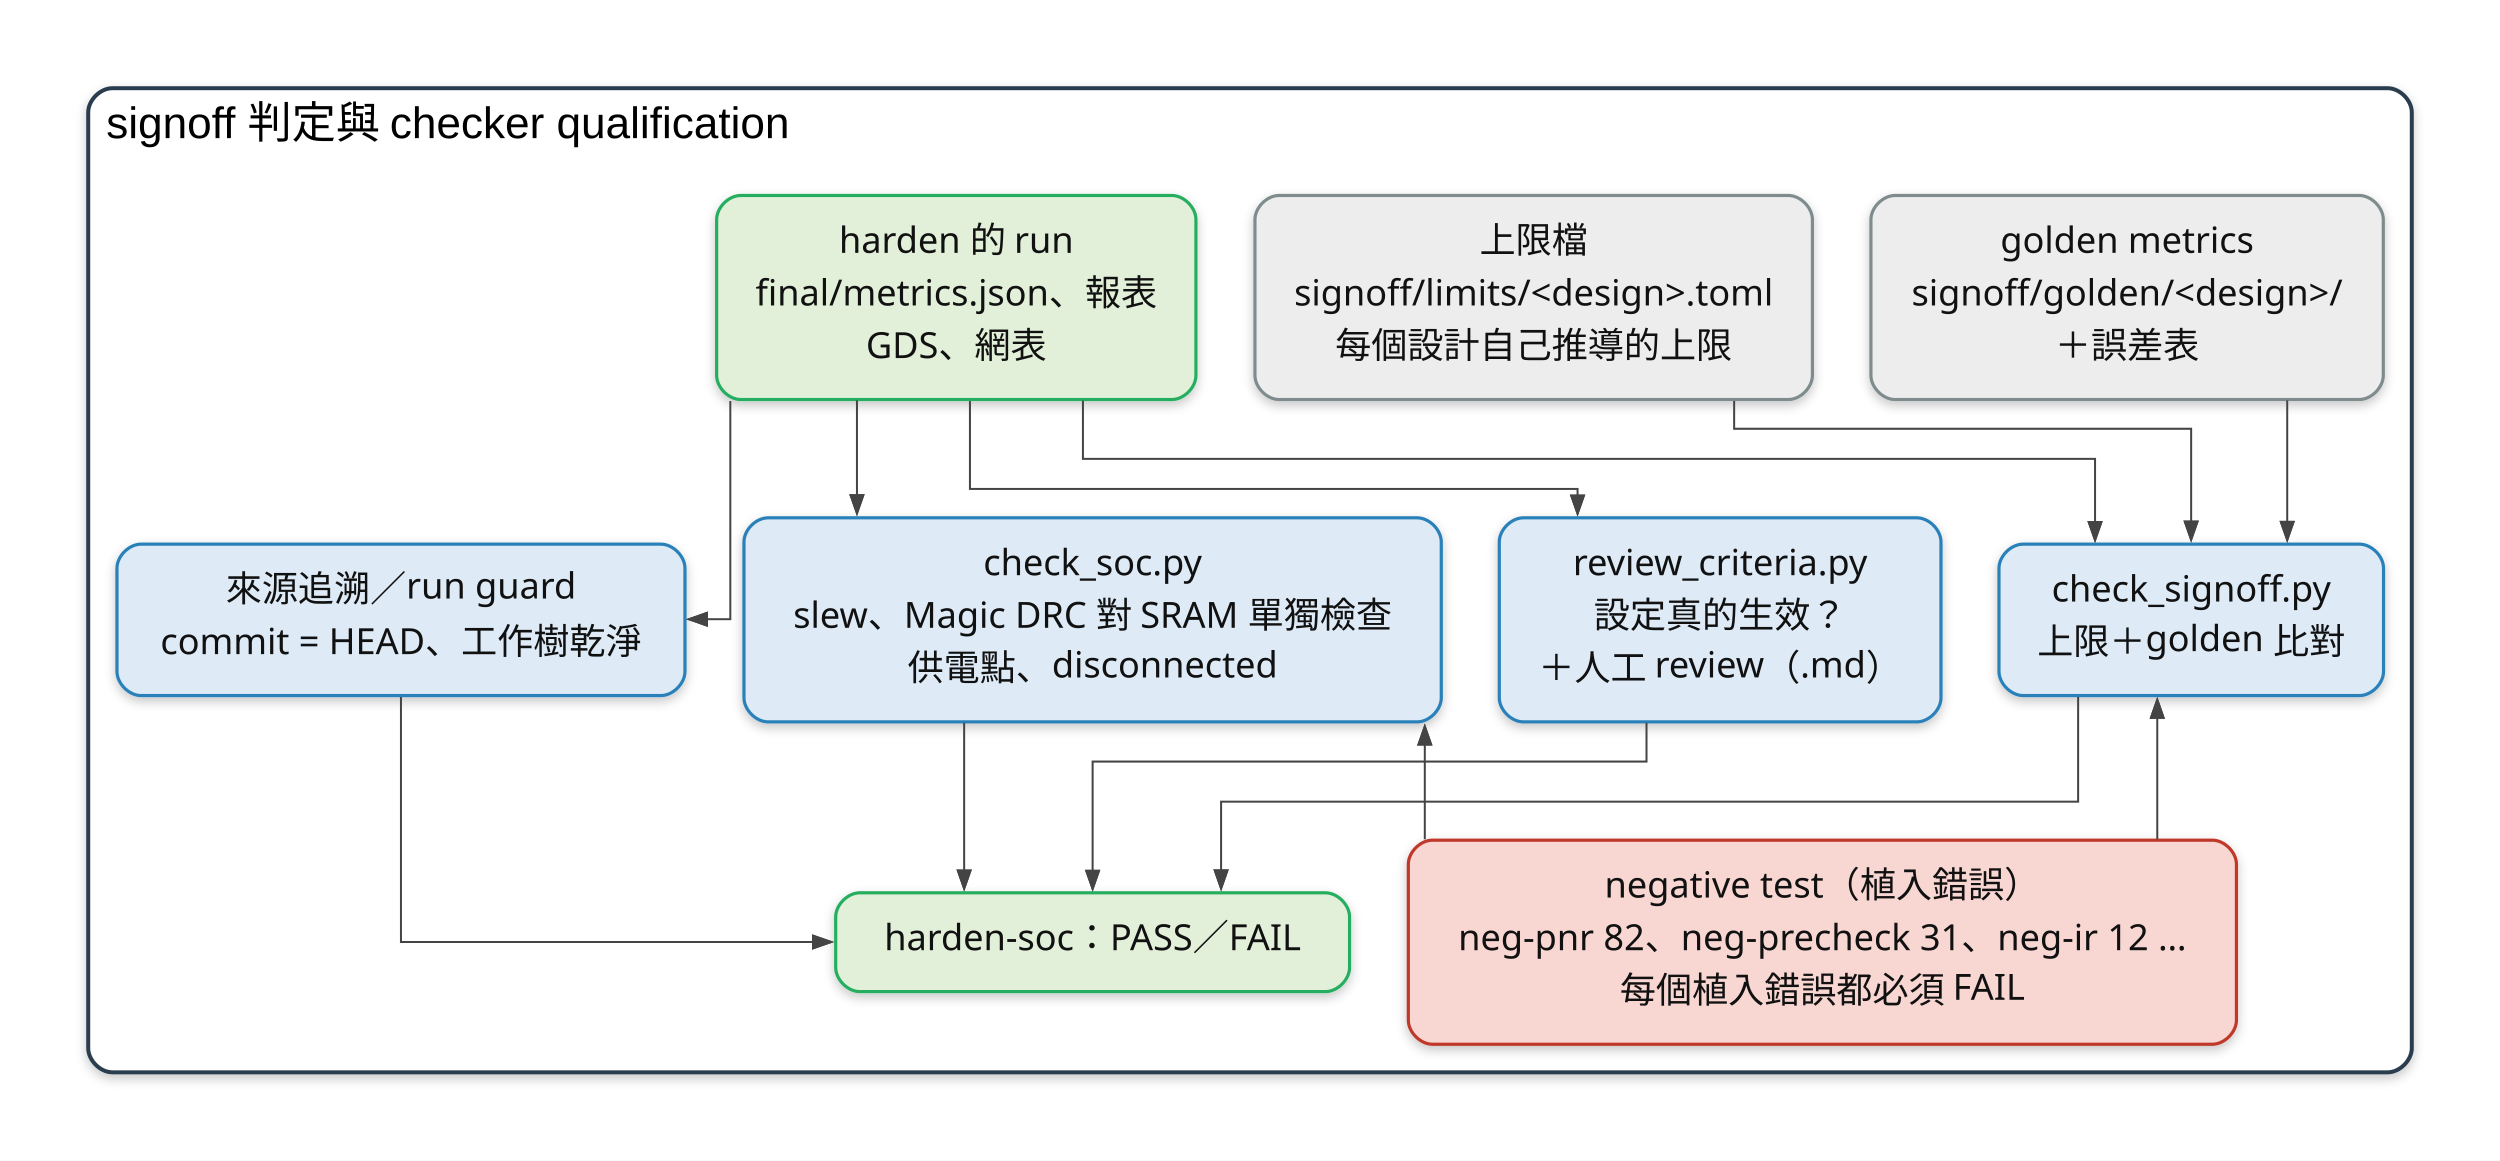
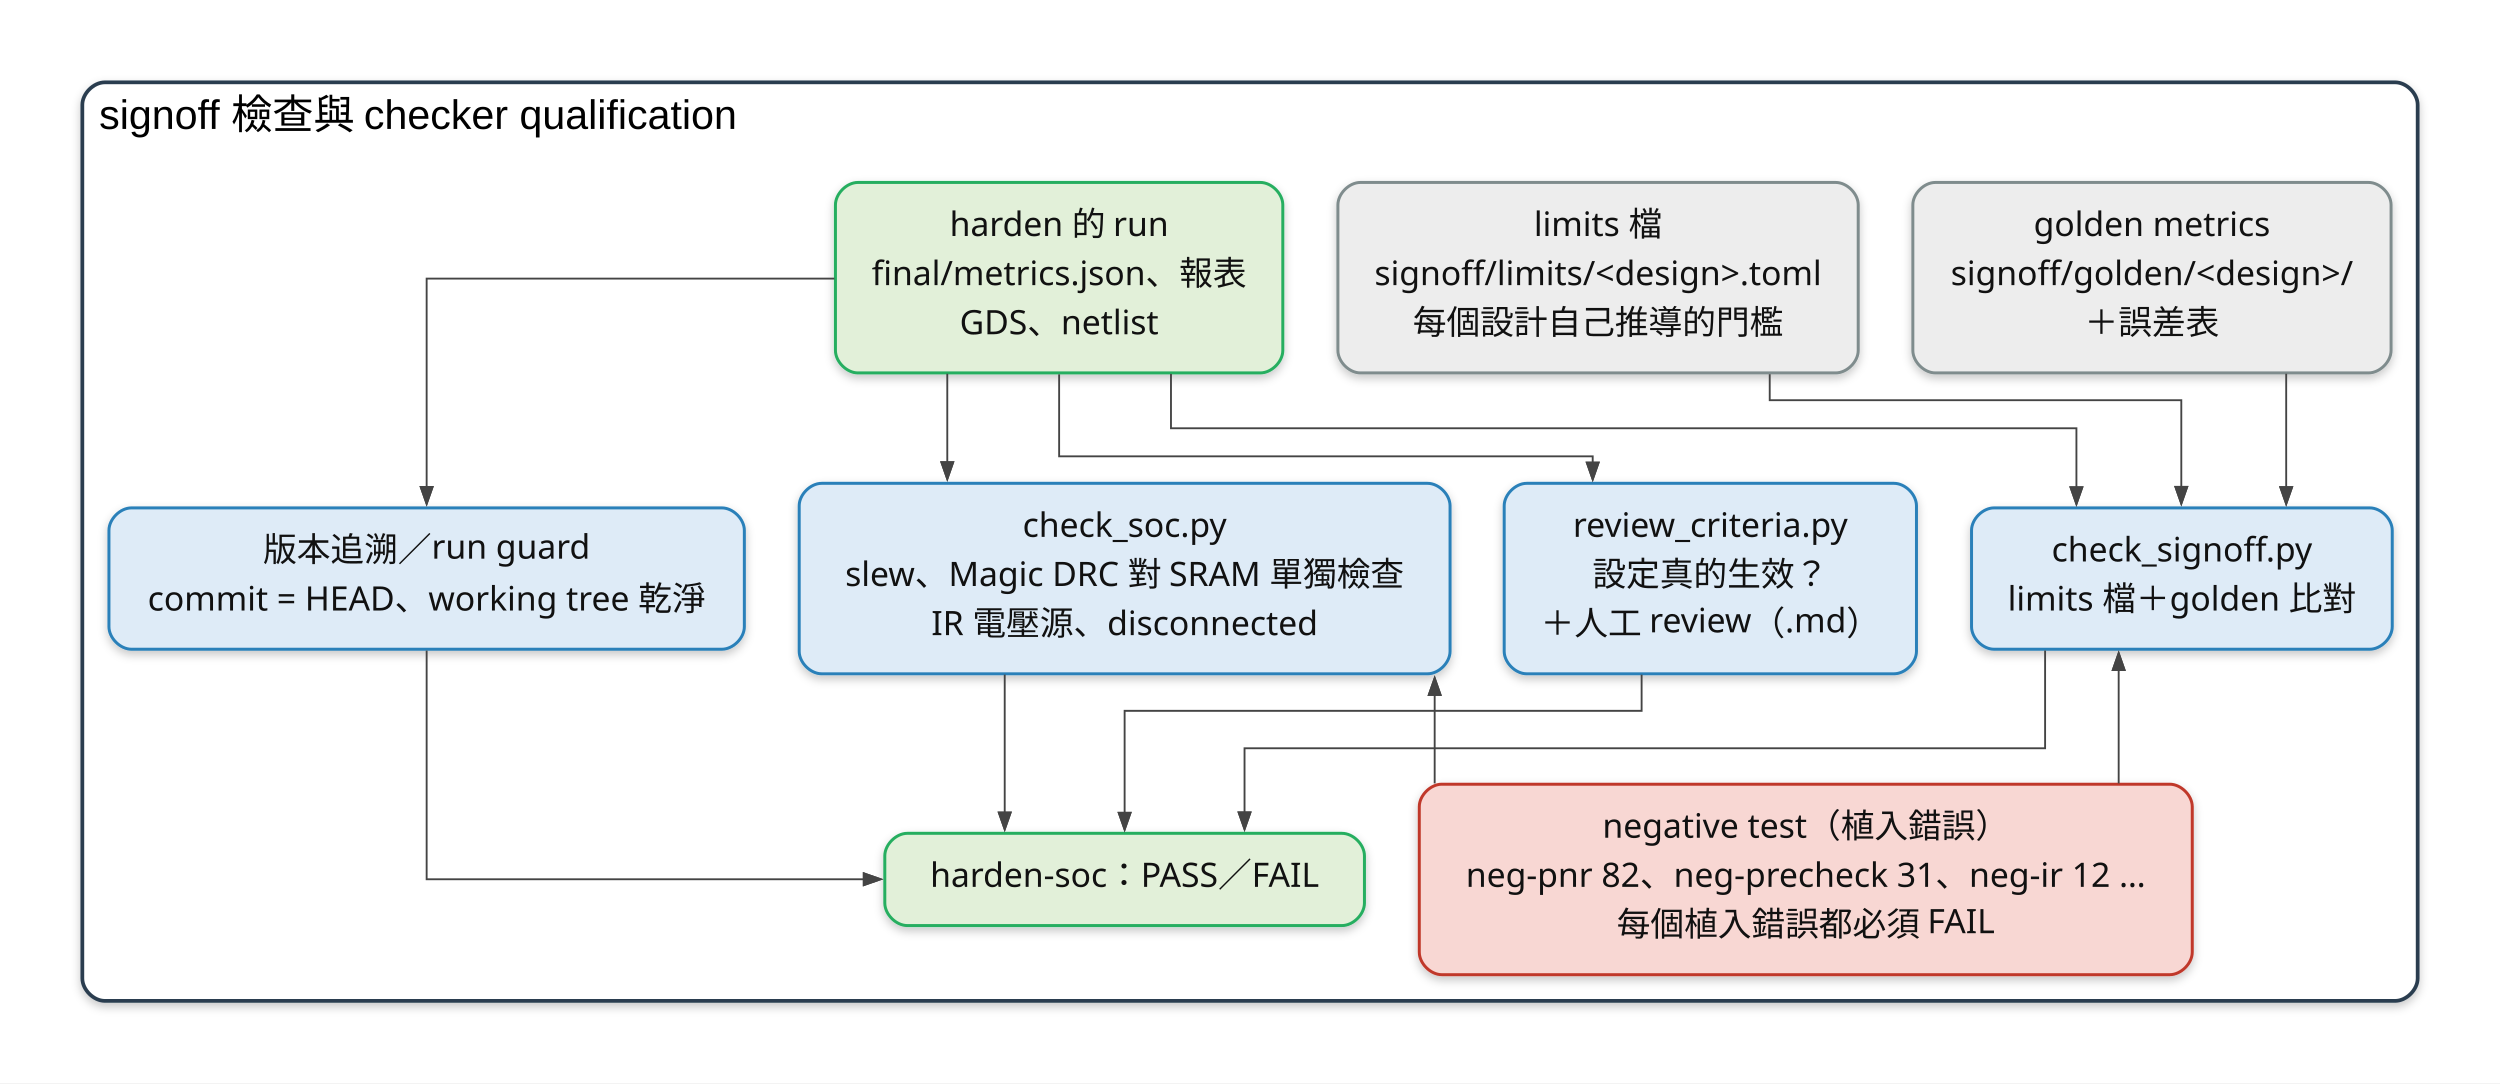
- <svg xmlns="http://www.w3.org/2000/svg" width="1247pt" height="579pt" viewBox="0.00 0.00 1247.00 579.00">
+ <svg xmlns="http://www.w3.org/2000/svg" width="1336pt" height="579pt" viewBox="0.00 0.00 1336.00 579.00">
  <defs>
    <filter id="ds" x="-20%" y="-20%" width="140%" height="140%">
      <feDropShadow dx="0" dy="2.2" stdDeviation="2.6" flood-color="#000000" flood-opacity="0.22" />
    </filter>
  </defs>
  <g id="graph0" class="graph" transform="scale(1 1) rotate(0) translate(36 542.87)">
-     <polygon fill="white" stroke="none" points="-36,36 -36,-542.87 1211,-542.87 1211,36 -36,36" />
+     <polygon fill="white" stroke="none" points="-36,36 -36,-542.87 1300,-542.87 1300,36 -36,36" />
    <g id="clust1" class="cluster">
-       <path fill="#ffffff" stroke="#2c3e50" stroke-width="2" d="M20,-8C20,-8 1155,-8 1155,-8 1161,-8 1167,-14 1167,-20 1167,-20 1167,-486.87 1167,-486.87 1167,-492.87 1161,-498.87 1155,-498.87 1155,-498.87 20,-498.87 20,-498.87 14,-498.87 8,-492.87 8,-486.87 8,-486.87 8,-20 8,-20 8,-14 14,-8 20,-8" filter="url(#ds)" />
-       <text xml:space="preserve" text-anchor="middle" x="187.38" y="-473.97" font-family="-apple-system, &quot;Helvetica Neue&quot;, &quot;PingFang TC&quot;, Arial, sans-serif" font-size="22.00">signoff 判定與 checker qualification</text>
+       <path fill="#ffffff" stroke="#2c3e50" stroke-width="2" d="M20,-8C20,-8 1244,-8 1244,-8 1250,-8 1256,-14 1256,-20 1256,-20 1256,-486.87 1256,-486.87 1256,-492.87 1250,-498.87 1244,-498.87 1244,-498.87 20,-498.87 20,-498.87 14,-498.87 8,-492.87 8,-486.87 8,-486.87 8,-20 8,-20 8,-14 14,-8 20,-8" filter="url(#ds)" />
+       <text xml:space="preserve" text-anchor="middle" x="187.38" y="-473.97" font-family="-apple-system, &quot;Helvetica Neue&quot;, &quot;PingFang TC&quot;, Arial, sans-serif" font-size="22.00">signoff 檢查與 checker qualification</text>
    </g>
    <g id="node1" class="node">
-       <path fill="#e2f0d9" stroke="#27ae60" stroke-width="1.6" d="M548.53,-445.37C548.53,-445.37 333.46,-445.37 333.46,-445.37 327.46,-445.37 321.46,-439.37 321.46,-433.37 321.46,-433.37 321.46,-355.58 321.46,-355.58 321.46,-349.58 327.46,-343.58 333.46,-343.58 333.46,-343.58 548.53,-343.58 548.53,-343.58 554.53,-343.58 560.53,-349.58 560.53,-355.58 560.53,-355.58 560.53,-433.37 560.53,-433.37 560.53,-439.37 554.53,-445.37 548.53,-445.37" filter="url(#ds)" />
-       <text xml:space="preserve" text-anchor="middle" x="441" y="-416.75" font-family="PingFang TC" font-size="18.00" fill="#111111">harden 的 run</text>
-       <text xml:space="preserve" text-anchor="middle" x="441" y="-390.5" font-family="PingFang TC" font-size="18.00" fill="#111111">final/metrics.json、報表</text>
-       <text xml:space="preserve" text-anchor="middle" x="441" y="-364.25" font-family="PingFang TC" font-size="18.00" fill="#111111">GDS、網表</text>
+       <path fill="#e2f0d9" stroke="#27ae60" stroke-width="1.6" d="M637.53,-445.37C637.53,-445.37 422.46,-445.37 422.46,-445.37 416.46,-445.37 410.46,-439.37 410.46,-433.37 410.46,-433.37 410.46,-355.58 410.46,-355.58 410.46,-349.58 416.46,-343.58 422.46,-343.58 422.46,-343.58 637.53,-343.58 637.53,-343.58 643.53,-343.58 649.53,-349.58 649.53,-355.58 649.53,-355.58 649.53,-433.37 649.53,-433.37 649.53,-439.37 643.53,-445.37 637.53,-445.37" filter="url(#ds)" />
+       <text xml:space="preserve" text-anchor="middle" x="530" y="-416.75" font-family="PingFang TC" font-size="18.00" fill="#111111">harden 的 run</text>
+       <text xml:space="preserve" text-anchor="middle" x="530" y="-390.5" font-family="PingFang TC" font-size="18.00" fill="#111111">final/metrics.json、報表</text>
+       <text xml:space="preserve" text-anchor="middle" x="530" y="-364.25" font-family="PingFang TC" font-size="18.00" fill="#111111">GDS、netlist</text>
    </g>
    <g id="node4" class="node">
-       <path fill="#deebf7" stroke="#2980b9" stroke-width="1.6" d="M1140.91,-271.45C1140.91,-271.45 973.09,-271.45 973.09,-271.45 967.09,-271.45 961.09,-265.45 961.09,-259.45 961.09,-259.45 961.09,-207.92 961.09,-207.92 961.09,-201.92 967.09,-195.92 973.09,-195.92 973.09,-195.92 1140.91,-195.92 1140.91,-195.92 1146.91,-195.92 1152.91,-201.92 1152.91,-207.92 1152.91,-207.92 1152.91,-259.45 1152.91,-259.45 1152.91,-265.45 1146.91,-271.45 1140.91,-271.45" filter="url(#ds)" />
-       <text xml:space="preserve" text-anchor="middle" x="1057" y="-242.84" font-family="PingFang TC" font-size="18.00" fill="#111111">check_signoff.py</text>
-       <text xml:space="preserve" text-anchor="middle" x="1057" y="-216.59" font-family="PingFang TC" font-size="18.00" fill="#111111">上限＋golden 比對</text>
+       <path fill="#deebf7" stroke="#2980b9" stroke-width="1.6" d="M1230.41,-271.45C1230.41,-271.45 1029.59,-271.45 1029.59,-271.45 1023.59,-271.45 1017.59,-265.45 1017.59,-259.45 1017.59,-259.45 1017.59,-207.92 1017.59,-207.92 1017.59,-201.92 1023.59,-195.92 1029.59,-195.92 1029.59,-195.92 1230.41,-195.92 1230.41,-195.92 1236.41,-195.92 1242.41,-201.92 1242.41,-207.92 1242.41,-207.92 1242.41,-259.45 1242.41,-259.45 1242.41,-265.45 1236.41,-271.45 1230.41,-271.45" filter="url(#ds)" />
+       <text xml:space="preserve" text-anchor="middle" x="1130" y="-242.84" font-family="PingFang TC" font-size="18.00" fill="#111111">check_signoff.py</text>
+       <text xml:space="preserve" text-anchor="middle" x="1130" y="-216.59" font-family="PingFang TC" font-size="18.00" fill="#111111">limits 檔＋golden 比對</text>
    </g>
    <g id="edge1" class="edge">
-       <path fill="none" stroke="#444444" d="M504.17,-343.05C504.17,-327.28 504.17,-314 504.17,-314 504.17,-314 1009.01,-314 1009.01,-314 1009.01,-314 1009.01,-282.47 1009.01,-282.47" />
-       <polygon fill="#444444" stroke="#444444" points="1012.16,-282.47 1009.01,-273.47 1005.86,-282.47 1012.16,-282.47" />
+       <path fill="none" stroke="#444444" d="M589.77,-343.05C589.77,-327.28 589.77,-314 589.77,-314 589.77,-314 1073.64,-314 1073.64,-314 1073.64,-314 1073.64,-282.47 1073.64,-282.47" />
+       <polygon fill="#444444" stroke="#444444" points="1076.79,-282.47 1073.64,-273.47 1070.49,-282.47 1076.79,-282.47" />
    </g>
    <g id="node5" class="node">
-       <path fill="#deebf7" stroke="#2980b9" stroke-width="1.6" d="M670.91,-284.58C670.91,-284.58 347.09,-284.58 347.09,-284.58 341.09,-284.58 335.09,-278.58 335.09,-272.58 335.09,-272.58 335.09,-194.79 335.09,-194.79 335.09,-188.79 341.09,-182.79 347.09,-182.79 347.09,-182.79 670.91,-182.79 670.91,-182.79 676.91,-182.79 682.91,-188.79 682.91,-194.79 682.91,-194.79 682.91,-272.58 682.91,-272.58 682.91,-278.58 676.91,-284.58 670.91,-284.58" filter="url(#ds)" />
-       <text xml:space="preserve" text-anchor="middle" x="509" y="-255.96" font-family="PingFang TC" font-size="18.00" fill="#111111">check_soc.py</text>
-       <text xml:space="preserve" text-anchor="middle" x="509" y="-229.71" font-family="PingFang TC" font-size="18.00" fill="#111111">slew、Magic DRC 對 SRAM 單獨檢查</text>
-       <text xml:space="preserve" text-anchor="middle" x="509" y="-203.46" font-family="PingFang TC" font-size="18.00" fill="#111111">供電點、disconnected</text>
+       <path fill="#deebf7" stroke="#2980b9" stroke-width="1.6" d="M726.91,-284.58C726.91,-284.58 403.09,-284.58 403.09,-284.58 397.09,-284.58 391.09,-278.58 391.09,-272.58 391.09,-272.58 391.09,-194.79 391.09,-194.79 391.09,-188.79 397.09,-182.79 403.09,-182.79 403.09,-182.79 726.91,-182.79 726.91,-182.79 732.91,-182.79 738.91,-188.79 738.91,-194.79 738.91,-194.79 738.91,-272.58 738.91,-272.58 738.91,-278.58 732.91,-284.58 726.91,-284.58" filter="url(#ds)" />
+       <text xml:space="preserve" text-anchor="middle" x="565" y="-255.96" font-family="PingFang TC" font-size="18.00" fill="#111111">check_soc.py</text>
+       <text xml:space="preserve" text-anchor="middle" x="565" y="-229.71" font-family="PingFang TC" font-size="18.00" fill="#111111">slew、Magic DRC 對 SRAM 單獨檢查</text>
+       <text xml:space="preserve" text-anchor="middle" x="565" y="-203.46" font-family="PingFang TC" font-size="18.00" fill="#111111">IR 電壓源、disconnected</text>
    </g>
    <g id="edge4" class="edge">
-       <path fill="none" stroke="#444444" d="M391.45,-343.16C391.45,-343.16 391.45,-295.86 391.45,-295.86" />
-       <polygon fill="#444444" stroke="#444444" points="394.6,-295.86 391.45,-286.86 388.3,-295.86 394.6,-295.86" />
+       <path fill="none" stroke="#444444" d="M470.23,-343.16C470.23,-343.16 470.23,-295.86 470.23,-295.86" />
+       <polygon fill="#444444" stroke="#444444" points="473.38,-295.86 470.23,-286.86 467.08,-295.86 473.38,-295.86" />
    </g>
    <g id="node6" class="node">
-       <path fill="#deebf7" stroke="#2980b9" stroke-width="1.6" d="M920.16,-284.58C920.16,-284.58 723.84,-284.58 723.84,-284.58 717.84,-284.58 711.84,-278.58 711.84,-272.58 711.84,-272.58 711.84,-194.79 711.84,-194.79 711.84,-188.79 717.84,-182.79 723.84,-182.79 723.84,-182.79 920.16,-182.79 920.16,-182.79 926.16,-182.79 932.16,-188.79 932.16,-194.79 932.16,-194.79 932.16,-272.58 932.16,-272.58 932.16,-278.58 926.16,-284.58 920.16,-284.58" filter="url(#ds)" />
-       <text xml:space="preserve" text-anchor="middle" x="822" y="-255.96" font-family="PingFang TC" font-size="18.00" fill="#111111">review_criteria.py</text>
-       <text xml:space="preserve" text-anchor="middle" x="822" y="-229.71" font-family="PingFang TC" font-size="18.00" fill="#111111">設定真的生效？</text>
-       <text xml:space="preserve" text-anchor="middle" x="822" y="-203.46" font-family="PingFang TC" font-size="18.00" fill="#111111">＋人工 review（.md）</text>
+       <path fill="#deebf7" stroke="#2980b9" stroke-width="1.6" d="M976.16,-284.58C976.16,-284.58 779.84,-284.58 779.84,-284.58 773.84,-284.58 767.84,-278.58 767.84,-272.58 767.84,-272.58 767.84,-194.79 767.84,-194.79 767.84,-188.79 773.84,-182.79 779.84,-182.79 779.84,-182.79 976.16,-182.79 976.16,-182.79 982.16,-182.79 988.16,-188.79 988.16,-194.79 988.16,-194.79 988.16,-272.58 988.16,-272.58 988.16,-278.58 982.16,-284.58 976.16,-284.58" filter="url(#ds)" />
+       <text xml:space="preserve" text-anchor="middle" x="878" y="-255.96" font-family="PingFang TC" font-size="18.00" fill="#111111">review_criteria.py</text>
+       <text xml:space="preserve" text-anchor="middle" x="878" y="-229.71" font-family="PingFang TC" font-size="18.00" fill="#111111">設定真的生效？</text>
+       <text xml:space="preserve" text-anchor="middle" x="878" y="-203.46" font-family="PingFang TC" font-size="18.00" fill="#111111">＋人工 review（.md）</text>
    </g>
    <g id="edge5" class="edge">
-       <path fill="none" stroke="#444444" d="M447.81,-342.83C447.81,-320.33 447.81,-299 447.81,-299 447.81,-299 750.89,-299 750.89,-299 750.89,-299 750.89,-295.66 750.89,-295.66" />
-       <polygon fill="#444444" stroke="#444444" points="754.04,-295.66 750.89,-286.66 747.74,-295.66 754.04,-295.66" />
+       <path fill="none" stroke="#444444" d="M530,-342.83C530,-320.33 530,-299 530,-299 530,-299 815.14,-299 815.14,-299 815.14,-299 815.14,-295.66 815.14,-295.66" />
+       <polygon fill="#444444" stroke="#444444" points="818.29,-295.66 815.14,-286.66 811.99,-295.66 818.29,-295.66" />
    </g>
    <g id="node7" class="node">
-       <path fill="#deebf7" stroke="#2980b9" stroke-width="1.6" d="M293.66,-271.45C293.66,-271.45 34.34,-271.45 34.34,-271.45 28.34,-271.45 22.34,-265.45 22.34,-259.45 22.34,-259.45 22.34,-207.92 22.34,-207.92 22.34,-201.92 28.34,-195.92 34.34,-195.92 34.34,-195.92 293.66,-195.92 293.66,-195.92 299.66,-195.92 305.66,-201.92 305.66,-207.92 305.66,-207.92 305.66,-259.45 305.66,-259.45 305.66,-265.45 299.66,-271.45 293.66,-271.45" filter="url(#ds)" />
-       <text xml:space="preserve" text-anchor="middle" x="164" y="-242.84" font-family="PingFang TC" font-size="18.00" fill="#111111">來源追溯／run guard</text>
-       <text xml:space="preserve" text-anchor="middle" x="164" y="-216.59" font-family="PingFang TC" font-size="18.00" fill="#111111">commit = HEAD、工作樹乾淨</text>
+       <path fill="#deebf7" stroke="#2980b9" stroke-width="1.6" d="M349.78,-271.45C349.78,-271.45 34.22,-271.45 34.22,-271.45 28.22,-271.45 22.22,-265.45 22.22,-259.45 22.22,-259.45 22.22,-207.92 22.22,-207.92 22.22,-201.92 28.22,-195.92 34.22,-195.92 34.22,-195.92 349.78,-195.92 349.78,-195.92 355.78,-195.92 361.78,-201.92 361.78,-207.92 361.78,-207.92 361.78,-259.45 361.78,-259.45 361.78,-265.45 355.78,-271.45 349.78,-271.45" filter="url(#ds)" />
+       <text xml:space="preserve" text-anchor="middle" x="192" y="-242.84" font-family="PingFang TC" font-size="18.00" fill="#111111">版本追溯／run guard</text>
+       <text xml:space="preserve" text-anchor="middle" x="192" y="-216.59" font-family="PingFang TC" font-size="18.00" fill="#111111">commit = HEAD、working tree 乾淨</text>
    </g>
    <g id="edge6" class="edge">
-       <path fill="none" stroke="#444444" d="M328.28,-342.82C328.28,-295.9 328.28,-234 328.28,-234 328.28,-234 316.64,-234 316.64,-234" />
-       <polygon fill="#444444" stroke="#444444" points="316.64,-230.85 307.64,-234 316.64,-237.15 316.64,-230.85" />
+       <path fill="none" stroke="#444444" d="M409.88,-394C312.73,-394 192,-394 192,-394 192,-394 192,-282.6 192,-282.6" />
+       <polygon fill="#444444" stroke="#444444" points="195.15,-282.6 192,-273.6 188.85,-282.6 195.15,-282.6" />
    </g>
    <g id="node2" class="node">
-       <path fill="#ededed" stroke="#7f8c8d" stroke-width="1.6" d="M856.03,-445.37C856.03,-445.37 601.97,-445.37 601.97,-445.37 595.97,-445.37 589.97,-439.37 589.97,-433.37 589.97,-433.37 589.97,-355.58 589.97,-355.58 589.97,-349.58 595.97,-343.58 601.97,-343.58 601.97,-343.58 856.03,-343.58 856.03,-343.58 862.03,-343.58 868.03,-349.58 868.03,-355.58 868.03,-355.58 868.03,-433.37 868.03,-433.37 868.03,-439.37 862.03,-445.37 856.03,-445.37" filter="url(#ds)" />
-       <text xml:space="preserve" text-anchor="middle" x="729" y="-416.75" font-family="PingFang TC" font-size="18.00" fill="#111111">上限檔</text>
-       <text xml:space="preserve" text-anchor="middle" x="729" y="-390.5" font-family="PingFang TC" font-size="18.00" fill="#111111">signoff/limits/&lt;design&gt;.toml</text>
-       <text xml:space="preserve" text-anchor="middle" x="729" y="-364.25" font-family="PingFang TC" font-size="18.00" fill="#111111">每個設計自己推導的上限</text>
+       <path fill="#ededed" stroke="#7f8c8d" stroke-width="1.6" d="M945.03,-445.37C945.03,-445.37 690.97,-445.37 690.97,-445.37 684.97,-445.37 678.97,-439.37 678.97,-433.37 678.97,-433.37 678.97,-355.58 678.97,-355.58 678.97,-349.58 684.97,-343.58 690.97,-343.58 690.97,-343.58 945.03,-343.58 945.03,-343.58 951.03,-343.58 957.03,-349.58 957.03,-355.58 957.03,-355.58 957.03,-433.37 957.03,-433.37 957.03,-439.37 951.03,-445.37 945.03,-445.37" filter="url(#ds)" />
+       <text xml:space="preserve" text-anchor="middle" x="818" y="-416.75" font-family="PingFang TC" font-size="18.00" fill="#111111">limits 檔</text>
+       <text xml:space="preserve" text-anchor="middle" x="818" y="-390.5" font-family="PingFang TC" font-size="18.00" fill="#111111">signoff/limits/&lt;design&gt;.toml</text>
+       <text xml:space="preserve" text-anchor="middle" x="818" y="-364.25" font-family="PingFang TC" font-size="18.00" fill="#111111">每個設計自己推導的門檻</text>
    </g>
    <g id="edge2" class="edge">
-       <path fill="none" stroke="#444444" d="M828.99,-342.89C828.99,-334.77 828.99,-329 828.99,-329 828.99,-329 1056.94,-329 1056.94,-329 1056.94,-329 1056.94,-282.69 1056.94,-282.69" />
-       <polygon fill="#444444" stroke="#444444" points="1060.09,-282.69 1056.94,-273.69 1053.79,-282.69 1060.09,-282.69" />
+       <path fill="none" stroke="#444444" d="M909.74,-342.89C909.74,-334.77 909.74,-329 909.74,-329 909.74,-329 1129.69,-329 1129.69,-329 1129.69,-329 1129.69,-282.69 1129.69,-282.69" />
+       <polygon fill="#444444" stroke="#444444" points="1132.84,-282.69 1129.69,-273.69 1126.54,-282.69 1132.84,-282.69" />
    </g>
    <g id="node3" class="node">
-       <path fill="#ededed" stroke="#7f8c8d" stroke-width="1.6" d="M1140.79,-445.37C1140.79,-445.37 909.22,-445.37 909.22,-445.37 903.22,-445.37 897.22,-439.37 897.22,-433.37 897.22,-433.37 897.22,-355.58 897.22,-355.58 897.22,-349.58 903.22,-343.58 909.22,-343.58 909.22,-343.58 1140.79,-343.58 1140.79,-343.58 1146.79,-343.58 1152.79,-349.58 1152.79,-355.58 1152.79,-355.58 1152.79,-433.37 1152.79,-433.37 1152.79,-439.37 1146.79,-445.37 1140.79,-445.37" filter="url(#ds)" />
-       <text xml:space="preserve" text-anchor="middle" x="1025" y="-416.75" font-family="PingFang TC" font-size="18.00" fill="#111111">golden metrics</text>
-       <text xml:space="preserve" text-anchor="middle" x="1025" y="-390.5" font-family="PingFang TC" font-size="18.00" fill="#111111">signoff/golden/&lt;design&gt;/</text>
-       <text xml:space="preserve" text-anchor="middle" x="1025" y="-364.25" font-family="PingFang TC" font-size="18.00" fill="#111111">＋誤差表</text>
+       <path fill="#ededed" stroke="#7f8c8d" stroke-width="1.6" d="M1229.79,-445.37C1229.79,-445.37 998.22,-445.37 998.22,-445.37 992.22,-445.37 986.22,-439.37 986.22,-433.37 986.22,-433.37 986.22,-355.58 986.22,-355.58 986.22,-349.58 992.22,-343.58 998.22,-343.58 998.22,-343.58 1229.79,-343.58 1229.79,-343.58 1235.79,-343.58 1241.79,-349.58 1241.79,-355.58 1241.79,-355.58 1241.79,-433.37 1241.79,-433.37 1241.79,-439.37 1235.79,-445.37 1229.79,-445.37" filter="url(#ds)" />
+       <text xml:space="preserve" text-anchor="middle" x="1114" y="-416.75" font-family="PingFang TC" font-size="18.00" fill="#111111">golden metrics</text>
+       <text xml:space="preserve" text-anchor="middle" x="1114" y="-390.5" font-family="PingFang TC" font-size="18.00" fill="#111111">signoff/golden/&lt;design&gt;/</text>
+       <text xml:space="preserve" text-anchor="middle" x="1114" y="-364.25" font-family="PingFang TC" font-size="18.00" fill="#111111">＋誤差表</text>
    </g>
    <g id="edge3" class="edge">
-       <path fill="none" stroke="#444444" d="M1104.86,-343.16C1104.86,-343.16 1104.86,-282.55 1104.86,-282.55" />
-       <polygon fill="#444444" stroke="#444444" points="1108.01,-282.55 1104.86,-273.55 1101.71,-282.55 1108.01,-282.55" />
+       <path fill="none" stroke="#444444" d="M1185.74,-343.16C1185.74,-343.16 1185.74,-282.55 1185.74,-282.55" />
+       <polygon fill="#444444" stroke="#444444" points="1188.89,-282.55 1185.74,-273.55 1182.59,-282.55 1188.89,-282.55" />
    </g>
    <g id="node8" class="node">
-       <path fill="#e2f0d9" stroke="#27ae60" stroke-width="1.6" d="M625.16,-97.54C625.16,-97.54 392.84,-97.54 392.84,-97.54 386.84,-97.54 380.84,-91.54 380.84,-85.54 380.84,-85.54 380.84,-60.25 380.84,-60.25 380.84,-54.25 386.84,-48.25 392.84,-48.25 392.84,-48.25 625.16,-48.25 625.16,-48.25 631.16,-48.25 637.16,-54.25 637.16,-60.25 637.16,-60.25 637.16,-85.54 637.16,-85.54 637.16,-91.54 631.16,-97.54 625.16,-97.54" filter="url(#ds)" />
-       <text xml:space="preserve" text-anchor="middle" x="509" y="-68.92" font-family="PingFang TC" font-size="18.00" fill="#111111">harden-soc：PASS／FAIL</text>
+       <path fill="#e2f0d9" stroke="#27ae60" stroke-width="1.6" d="M681.16,-97.54C681.16,-97.54 448.84,-97.54 448.84,-97.54 442.84,-97.54 436.84,-91.54 436.84,-85.54 436.84,-85.54 436.84,-60.25 436.84,-60.25 436.84,-54.25 442.84,-48.25 448.84,-48.25 448.84,-48.25 681.16,-48.25 681.16,-48.25 687.16,-48.25 693.16,-54.25 693.16,-60.25 693.16,-60.25 693.16,-85.54 693.16,-85.54 693.16,-91.54 687.16,-97.54 681.16,-97.54" filter="url(#ds)" />
+       <text xml:space="preserve" text-anchor="middle" x="565" y="-68.92" font-family="PingFang TC" font-size="18.00" fill="#111111">harden-soc：PASS／FAIL</text>
    </g>
    <g id="edge7" class="edge">
-       <path fill="none" stroke="#444444" d="M1000.57,-195.23C1000.57,-170.51 1000.57,-143 1000.57,-143 1000.57,-143 573.08,-143 573.08,-143 573.08,-143 573.08,-108.72 573.08,-108.72" />
-       <polygon fill="#444444" stroke="#444444" points="576.23,-108.72 573.08,-99.72 569.93,-108.72 576.23,-108.72" />
+       <path fill="none" stroke="#444444" d="M1056.9,-195.23C1056.9,-170.51 1056.9,-143 1056.9,-143 1056.9,-143 629.08,-143 629.08,-143 629.08,-143 629.08,-108.72 629.08,-108.72" />
+       <polygon fill="#444444" stroke="#444444" points="632.23,-108.72 629.08,-99.72 625.93,-108.72 632.23,-108.72" />
    </g>
    <g id="edge8" class="edge">
-       <path fill="none" stroke="#444444" d="M444.92,-182.37C444.92,-182.37 444.92,-108.65 444.92,-108.65" />
-       <polygon fill="#444444" stroke="#444444" points="448.07,-108.65 444.92,-99.65 441.77,-108.65 448.07,-108.65" />
+       <path fill="none" stroke="#444444" d="M500.92,-182.37C500.92,-182.37 500.92,-108.65 500.92,-108.65" />
+       <polygon fill="#444444" stroke="#444444" points="504.07,-108.65 500.92,-99.65 497.77,-108.65 504.07,-108.65" />
    </g>
    <g id="edge9" class="edge">
-       <path fill="none" stroke="#444444" d="M785.28,-182.31C785.28,-171.35 785.28,-163 785.28,-163 785.28,-163 509,-163 509,-163 509,-163 509,-108.51 509,-108.51" />
-       <polygon fill="#444444" stroke="#444444" points="512.15,-108.51 509,-99.51 505.85,-108.51 512.15,-108.51" />
+       <path fill="none" stroke="#444444" d="M841.28,-182.31C841.28,-171.35 841.28,-163 841.28,-163 841.28,-163 565,-163 565,-163 565,-163 565,-108.51 565,-108.51" />
+       <polygon fill="#444444" stroke="#444444" points="568.15,-108.51 565,-99.51 561.85,-108.51 568.15,-108.51" />
    </g>
    <g id="node9" class="node">
-       <path fill="#f8d7d3" stroke="#c0392b" stroke-width="1.6" d="M1067.54,-123.79C1067.54,-123.79 678.47,-123.79 678.47,-123.79 672.47,-123.79 666.47,-117.79 666.47,-111.79 666.47,-111.79 666.47,-34 666.47,-34 666.47,-28 672.47,-22 678.47,-22 678.47,-22 1067.54,-22 1067.54,-22 1073.54,-22 1079.54,-28 1079.54,-34 1079.54,-34 1079.54,-111.79 1079.54,-111.79 1079.54,-117.79 1073.54,-123.79 1067.54,-123.79" filter="url(#ds)" />
-       <text xml:space="preserve" text-anchor="middle" x="873" y="-95.17" font-family="PingFang TC" font-size="18.00" fill="#111111">negative test（植入錯誤）</text>
-       <text xml:space="preserve" text-anchor="middle" x="873" y="-68.92" font-family="PingFang TC" font-size="18.00" fill="#111111">neg-pnr 82、neg-precheck 31、neg-ir 12 …</text>
-       <text xml:space="preserve" text-anchor="middle" x="873" y="-42.67" font-family="PingFang TC" font-size="18.00" fill="#111111">每個植入錯誤都必須 FAIL</text>
+       <path fill="#f8d7d3" stroke="#c0392b" stroke-width="1.6" d="M1123.54,-123.79C1123.54,-123.79 734.47,-123.79 734.47,-123.79 728.47,-123.79 722.47,-117.79 722.47,-111.79 722.47,-111.79 722.47,-34 722.47,-34 722.47,-28 728.47,-22 734.47,-22 734.47,-22 1123.54,-22 1123.54,-22 1129.54,-22 1135.54,-28 1135.54,-34 1135.54,-34 1135.54,-111.79 1135.54,-111.79 1135.54,-117.79 1129.54,-123.79 1123.54,-123.79" filter="url(#ds)" />
+       <text xml:space="preserve" text-anchor="middle" x="929" y="-95.17" font-family="PingFang TC" font-size="18.00" fill="#111111">negative test（植入錯誤）</text>
+       <text xml:space="preserve" text-anchor="middle" x="929" y="-68.92" font-family="PingFang TC" font-size="18.00" fill="#111111">neg-pnr 82、neg-precheck 31、neg-ir 12 …</text>
+       <text xml:space="preserve" text-anchor="middle" x="929" y="-42.67" font-family="PingFang TC" font-size="18.00" fill="#111111">每個植入錯誤都必須 FAIL</text>
    </g>
    <g id="edge10" class="edge">
-       <path fill="none" stroke="#444444" d="M164,-195.2C164,-147.66 164,-73 164,-73 164,-73 369.53,-73 369.53,-73" />
-       <polygon fill="#444444" stroke="#444444" points="369.53,-76.15 378.53,-73 369.53,-69.85 369.53,-76.15" />
+       <path fill="none" stroke="#444444" d="M192,-195.2C192,-147.66 192,-73 192,-73 192,-73 425.6,-73 425.6,-73" />
+       <polygon fill="#444444" stroke="#444444" points="425.6,-76.15 434.6,-73 425.6,-69.85 425.6,-76.15" />
    </g>
    <g id="edge11" class="edge">
-       <path fill="none" stroke="#444444" d="M1040.05,-124.21C1040.05,-124.21 1040.05,-184.82 1040.05,-184.82" />
-       <polygon fill="#444444" stroke="#444444" points="1036.9,-184.82 1040.05,-193.82 1043.2,-184.82 1036.9,-184.82" />
+       <path fill="none" stroke="#444444" d="M1096.22,-124.21C1096.22,-124.21 1096.22,-184.82 1096.22,-184.82" />
+       <polygon fill="#444444" stroke="#444444" points="1093.07,-184.82 1096.22,-193.82 1099.37,-184.82 1093.07,-184.82" />
    </g>
    <g id="edge12" class="edge">
-       <path fill="none" stroke="#444444" d="M674.69,-124.21C674.69,-124.21 674.69,-171.51 674.69,-171.51" />
-       <polygon fill="#444444" stroke="#444444" points="671.54,-171.51 674.69,-180.51 677.84,-171.51 671.54,-171.51" />
+       <path fill="none" stroke="#444444" d="M730.69,-124.21C730.69,-124.21 730.69,-171.51 730.69,-171.51" />
+       <polygon fill="#444444" stroke="#444444" points="727.54,-171.51 730.69,-180.51 733.84,-171.51 727.54,-171.51" />
    </g>
    <g class="edge-labels" />
    <g class="arrowheads-top">
-       <polygon fill="#444444" stroke="#444444" points="1012.16,-282.47 1009.01,-273.47 1005.86,-282.47 1012.16,-282.47" />
-       <polygon fill="#444444" stroke="#444444" points="394.6,-295.86 391.45,-286.86 388.3,-295.86 394.6,-295.86" />
-       <polygon fill="#444444" stroke="#444444" points="754.04,-295.66 750.89,-286.66 747.74,-295.66 754.04,-295.66" />
-       <polygon fill="#444444" stroke="#444444" points="316.64,-230.85 307.64,-234 316.64,-237.15 316.64,-230.85" />
-       <polygon fill="#444444" stroke="#444444" points="1060.09,-282.69 1056.94,-273.69 1053.79,-282.69 1060.09,-282.69" />
-       <polygon fill="#444444" stroke="#444444" points="1108.01,-282.55 1104.86,-273.55 1101.71,-282.55 1108.01,-282.55" />
-       <polygon fill="#444444" stroke="#444444" points="576.23,-108.72 573.08,-99.72 569.93,-108.72 576.23,-108.72" />
-       <polygon fill="#444444" stroke="#444444" points="448.07,-108.65 444.92,-99.65 441.77,-108.65 448.07,-108.65" />
-       <polygon fill="#444444" stroke="#444444" points="512.15,-108.51 509,-99.51 505.85,-108.51 512.15,-108.51" />
-       <polygon fill="#444444" stroke="#444444" points="369.53,-76.15 378.53,-73 369.53,-69.85 369.53,-76.15" />
-       <polygon fill="#444444" stroke="#444444" points="1036.9,-184.82 1040.05,-193.82 1043.2,-184.82 1036.9,-184.82" />
-       <polygon fill="#444444" stroke="#444444" points="671.54,-171.51 674.69,-180.51 677.84,-171.51 671.54,-171.51" />
+       <polygon fill="#444444" stroke="#444444" points="1076.79,-282.47 1073.64,-273.47 1070.49,-282.47 1076.79,-282.47" />
+       <polygon fill="#444444" stroke="#444444" points="473.38,-295.86 470.23,-286.86 467.08,-295.86 473.38,-295.86" />
+       <polygon fill="#444444" stroke="#444444" points="818.29,-295.66 815.14,-286.66 811.99,-295.66 818.29,-295.66" />
+       <polygon fill="#444444" stroke="#444444" points="195.15,-282.6 192,-273.6 188.85,-282.6 195.15,-282.6" />
+       <polygon fill="#444444" stroke="#444444" points="1132.84,-282.69 1129.69,-273.69 1126.54,-282.69 1132.84,-282.69" />
+       <polygon fill="#444444" stroke="#444444" points="1188.89,-282.55 1185.74,-273.55 1182.59,-282.55 1188.89,-282.55" />
+       <polygon fill="#444444" stroke="#444444" points="632.23,-108.72 629.08,-99.72 625.93,-108.72 632.23,-108.72" />
+       <polygon fill="#444444" stroke="#444444" points="504.07,-108.65 500.92,-99.65 497.77,-108.65 504.07,-108.65" />
+       <polygon fill="#444444" stroke="#444444" points="568.15,-108.51 565,-99.51 561.85,-108.51 568.15,-108.51" />
+       <polygon fill="#444444" stroke="#444444" points="425.6,-76.15 434.6,-73 425.6,-69.85 425.6,-76.15" />
+       <polygon fill="#444444" stroke="#444444" points="1093.07,-184.82 1096.22,-193.82 1099.37,-184.82 1093.07,-184.82" />
+       <polygon fill="#444444" stroke="#444444" points="727.54,-171.51 730.69,-180.51 733.84,-171.51 727.54,-171.51" />
    </g>
  </g>
</svg>
